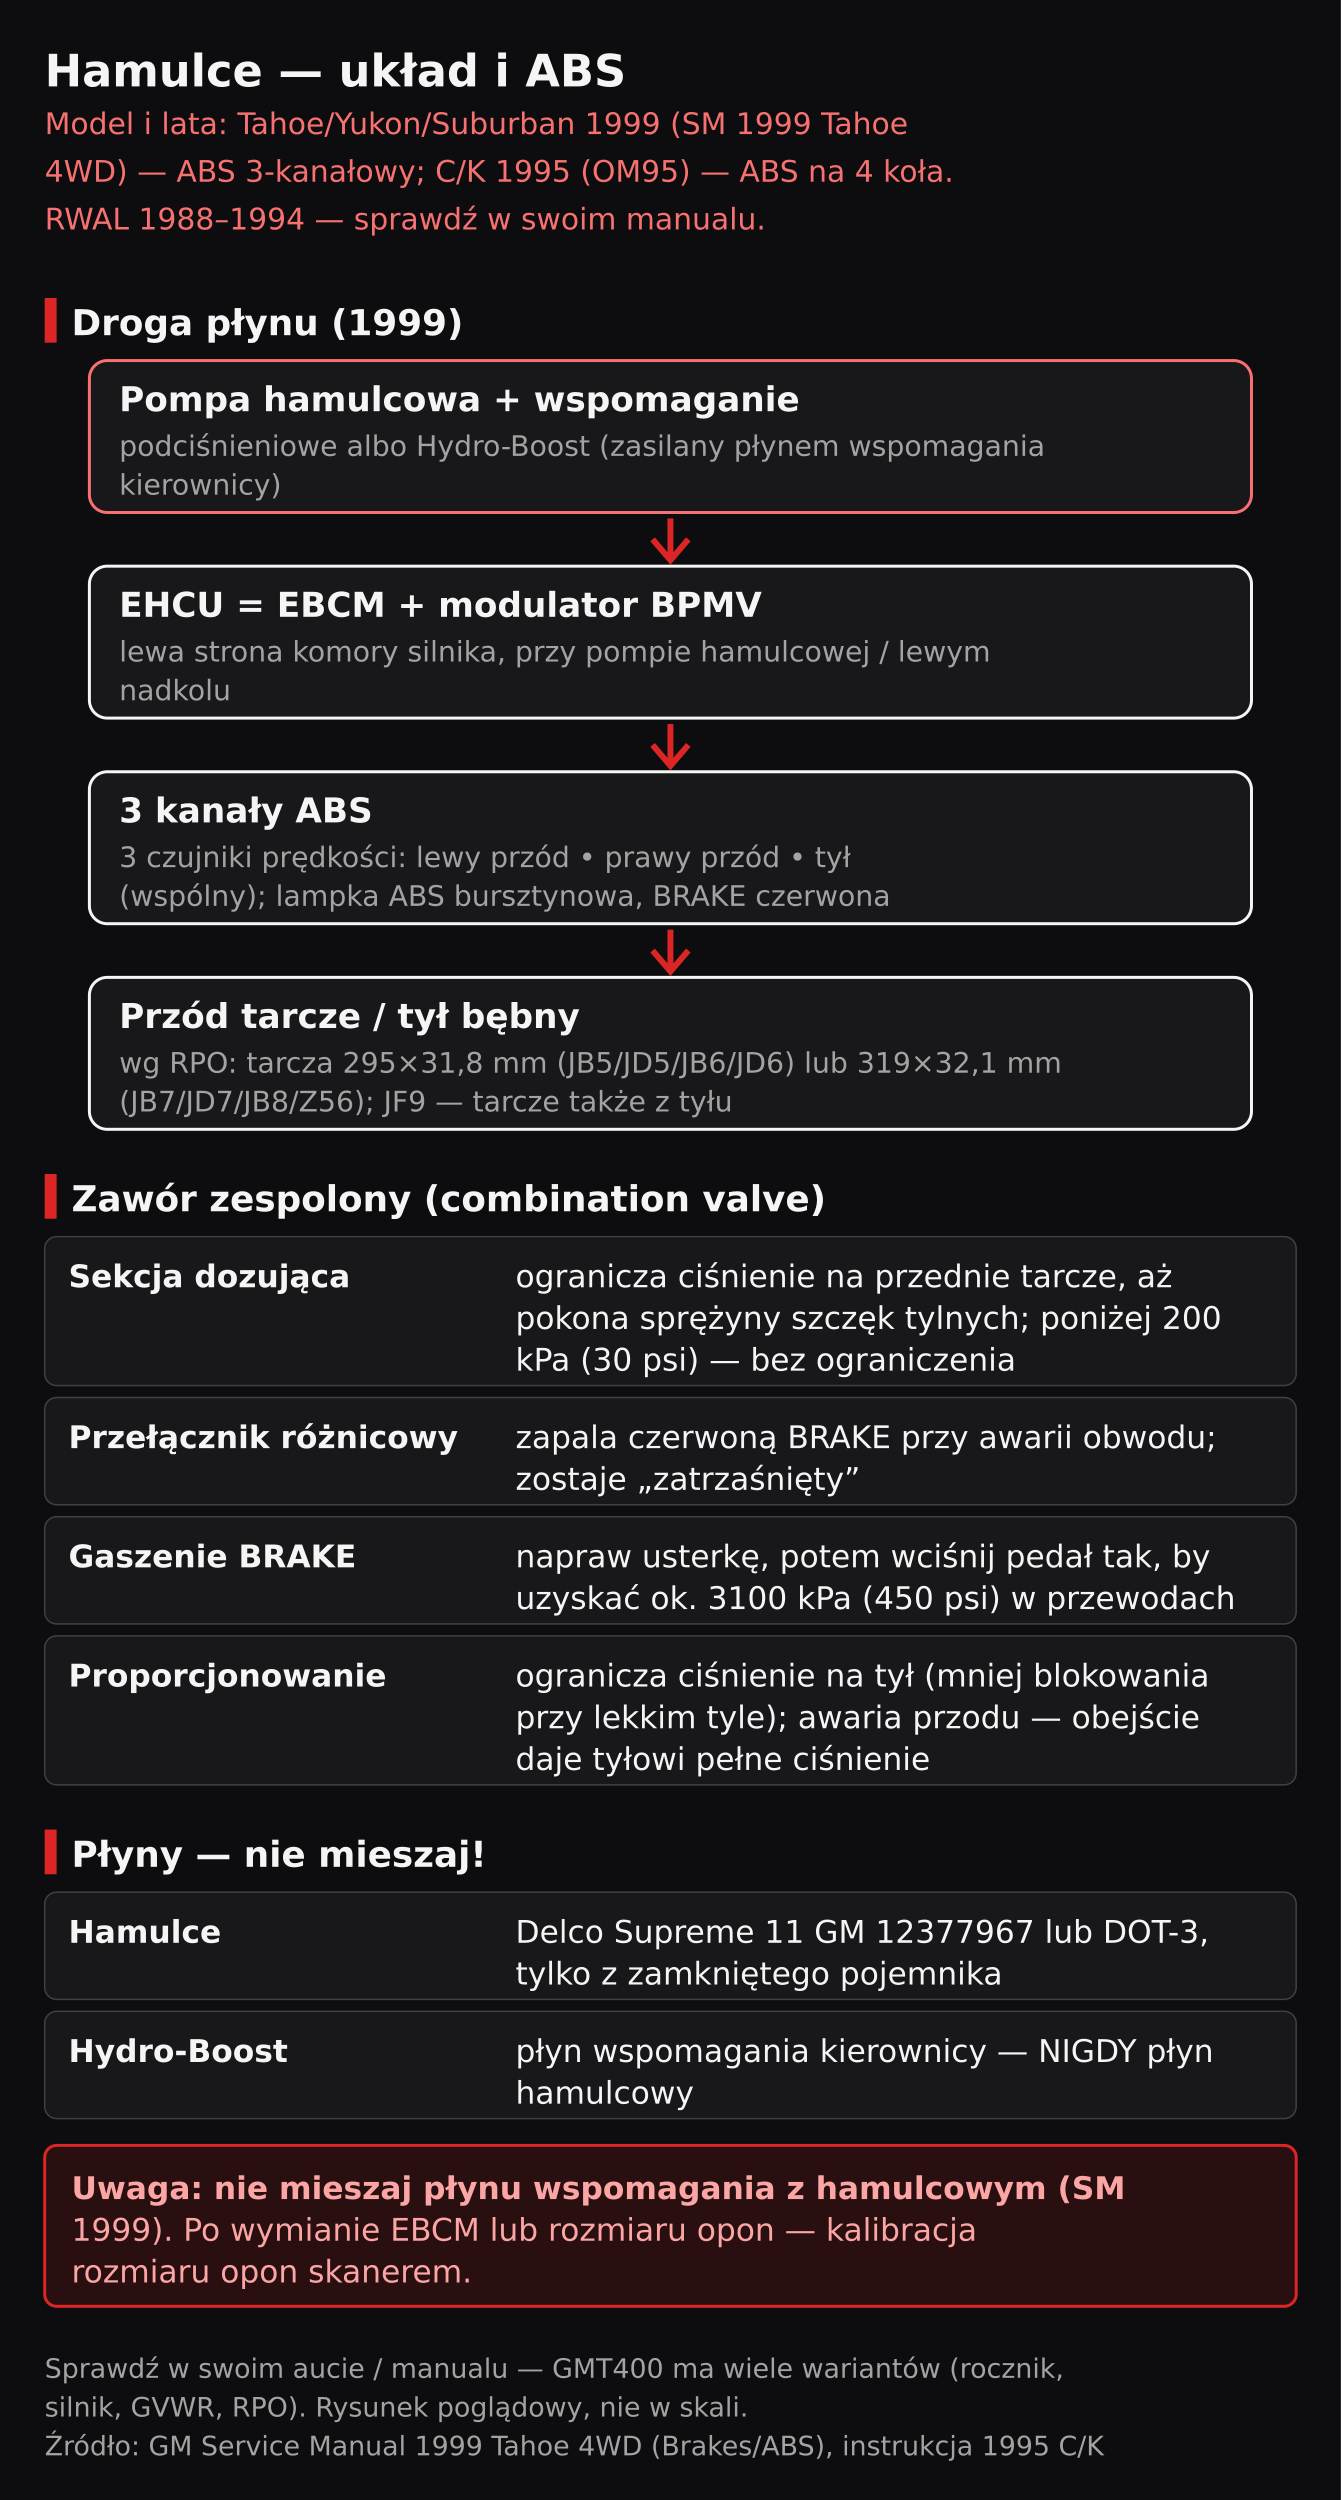
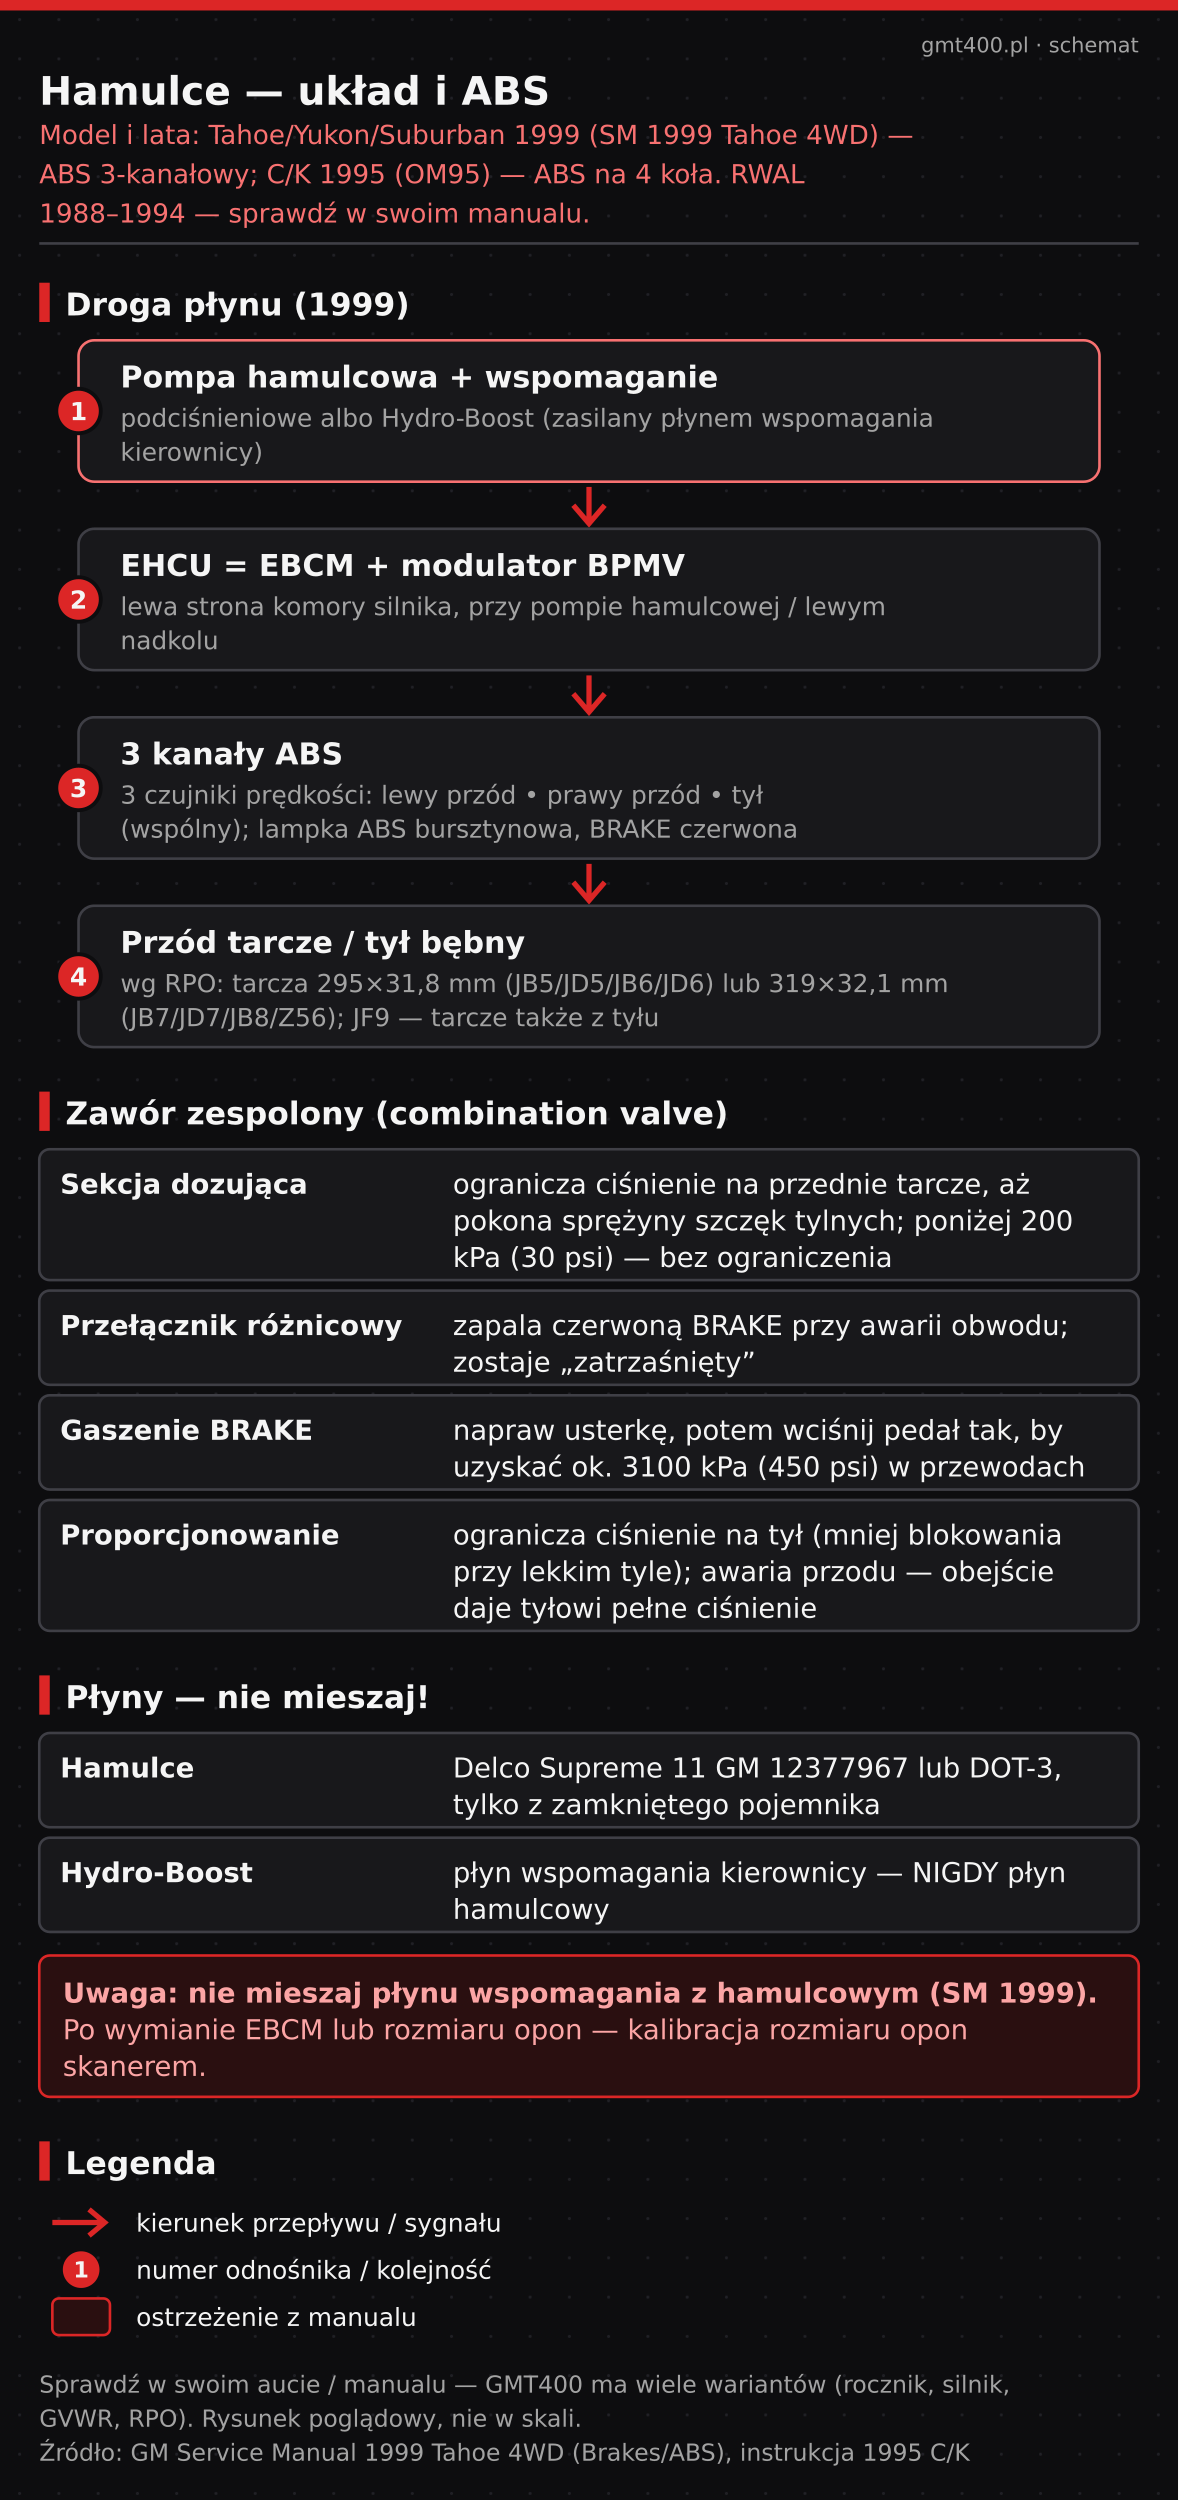
- <svg xmlns="http://www.w3.org/2000/svg" viewBox="0 0 900 1678" width="900" height="1678" role="img" aria-label="Hamulce — układ i ABS">
-   <rect width="900" height="1678" fill="#0d0d0f" />
+ <svg xmlns="http://www.w3.org/2000/svg" viewBox="0 0 900 1910" width="900" height="1910" role="img" aria-label="Hamulce — układ i ABS">
+   <defs>
+     <pattern id="g" width="30" height="30" patternUnits="userSpaceOnUse">
+       <circle cx="15" cy="15" r="1.2" fill="#1f1f24" />
+     </pattern>
+   </defs>
+   <rect width="900" height="1910" fill="#0d0d0f" />
+   <rect width="900" height="1910" fill="url(#g)" />
  <g font-family="DejaVu Sans, Arial, sans-serif">
-     <text x="30" y="58" font-size="30" fill="#f5f5f5" font-weight="bold">Hamulce — układ i ABS</text>
-     <text x="30" y="90" font-size="20" fill="#f87171">Model i lata: Tahoe/Yukon/Suburban 1999 (SM 1999 Tahoe</text>
-     <text x="30" y="122" font-size="20" fill="#f87171">4WD) — ABS 3-kanałowy; C/K 1995 (OM95) — ABS na 4 koła.</text>
-     <text x="30" y="154" font-size="20" fill="#f87171">RWAL 1988–1994 — sprawdź w swoim manualu.</text>
-     <rect x="30" y="200" width="8" height="30" fill="#dc2626" />
-     <text x="48" y="225" font-size="24" fill="#f5f5f5" font-weight="bold">Droga płynu (1999)</text>
-     <rect x="60" y="242" width="780" height="102" rx="12" fill="#18181b" stroke="#f87171" stroke-width="2" />
-     <text x="80" y="276" font-size="23" fill="#f5f5f5" font-weight="bold">Pompa hamulcowa + wspomaganie</text>
-     <text x="80" y="306" font-size="19" fill="#a3a3a3">podciśnieniowe albo Hydro-Boost (zasilany płynem wspomagania</text>
-     <text x="80" y="332" font-size="19" fill="#a3a3a3">kierownicy)</text>
-     <path d="M450 348 v26 m-12 -12 l12 14 l12 -14" stroke="#dc2626" stroke-width="4" fill="none" />
-     <rect x="60" y="380" width="780" height="102" rx="12" fill="#18181b" stroke="#f5f5f5" stroke-width="2" />
-     <text x="80" y="414" font-size="23" fill="#f5f5f5" font-weight="bold">EHCU = EBCM + modulator BPMV</text>
-     <text x="80" y="444" font-size="19" fill="#a3a3a3">lewa strona komory silnika, przy pompie hamulcowej / lewym</text>
-     <text x="80" y="470" font-size="19" fill="#a3a3a3">nadkolu</text>
-     <path d="M450 486 v26 m-12 -12 l12 14 l12 -14" stroke="#dc2626" stroke-width="4" fill="none" />
-     <rect x="60" y="518" width="780" height="102" rx="12" fill="#18181b" stroke="#f5f5f5" stroke-width="2" />
-     <text x="80" y="552" font-size="23" fill="#f5f5f5" font-weight="bold">3 kanały ABS</text>
-     <text x="80" y="582" font-size="19" fill="#a3a3a3">3 czujniki prędkości: lewy przód • prawy przód • tył</text>
-     <text x="80" y="608" font-size="19" fill="#a3a3a3">(wspólny); lampka ABS bursztynowa, BRAKE czerwona</text>
-     <path d="M450 624 v26 m-12 -12 l12 14 l12 -14" stroke="#dc2626" stroke-width="4" fill="none" />
-     <rect x="60" y="656" width="780" height="102" rx="12" fill="#18181b" stroke="#f5f5f5" stroke-width="2" />
-     <text x="80" y="690" font-size="23" fill="#f5f5f5" font-weight="bold">Przód tarcze / tył bębny</text>
-     <text x="80" y="720" font-size="19" fill="#a3a3a3">wg RPO: tarcza 295×31,8 mm (JB5/JD5/JB6/JD6) lub 319×32,1 mm</text>
-     <text x="80" y="746" font-size="19" fill="#a3a3a3">(JB7/JD7/JB8/Z56); JF9 — tarcze także z tyłu</text>
-     <rect x="30" y="788" width="8" height="30" fill="#dc2626" />
-     <text x="48" y="813" font-size="24" fill="#f5f5f5" font-weight="bold">Zawór zespolony (combination valve)</text>
-     <rect x="30" y="830" width="840" height="100" rx="8" fill="#18181b" stroke="#3f3f46" />
-     <text x="46" y="864" font-size="21" fill="#f5f5f5" font-weight="bold">Sekcja dozująca</text>
-     <text x="346" y="864" font-size="21" fill="#f5f5f5">ogranicza ciśnienie na przednie tarcze, aż</text>
-     <text x="346" y="892" font-size="21" fill="#f5f5f5">pokona sprężyny szczęk tylnych; poniżej 200</text>
-     <text x="346" y="920" font-size="21" fill="#f5f5f5">kPa (30 psi) — bez ograniczenia</text>
-     <rect x="30" y="938" width="840" height="72" rx="8" fill="#18181b" stroke="#3f3f46" />
-     <text x="46" y="972" font-size="21" fill="#f5f5f5" font-weight="bold">Przełącznik różnicowy</text>
-     <text x="346" y="972" font-size="21" fill="#f5f5f5">zapala czerwoną BRAKE przy awarii obwodu;</text>
-     <text x="346" y="1000" font-size="21" fill="#f5f5f5">zostaje „zatrzaśnięty”</text>
-     <rect x="30" y="1018" width="840" height="72" rx="8" fill="#18181b" stroke="#3f3f46" />
-     <text x="46" y="1052" font-size="21" fill="#f5f5f5" font-weight="bold">Gaszenie BRAKE</text>
-     <text x="346" y="1052" font-size="21" fill="#f5f5f5">napraw usterkę, potem wciśnij pedał tak, by</text>
-     <text x="346" y="1080" font-size="21" fill="#f5f5f5">uzyskać ok. 3100 kPa (450 psi) w przewodach</text>
-     <rect x="30" y="1098" width="840" height="100" rx="8" fill="#18181b" stroke="#3f3f46" />
-     <text x="46" y="1132" font-size="21" fill="#f5f5f5" font-weight="bold">Proporcjonowanie</text>
-     <text x="346" y="1132" font-size="21" fill="#f5f5f5">ogranicza ciśnienie na tył (mniej blokowania</text>
-     <text x="346" y="1160" font-size="21" fill="#f5f5f5">przy lekkim tyle); awaria przodu — obejście</text>
-     <text x="346" y="1188" font-size="21" fill="#f5f5f5">daje tyłowi pełne ciśnienie</text>
-     <rect x="30" y="1228" width="8" height="30" fill="#dc2626" />
-     <text x="48" y="1253" font-size="24" fill="#f5f5f5" font-weight="bold">Płyny — nie mieszaj!</text>
-     <rect x="30" y="1270" width="840" height="72" rx="8" fill="#18181b" stroke="#3f3f46" />
-     <text x="46" y="1304" font-size="21" fill="#f5f5f5" font-weight="bold">Hamulce</text>
-     <text x="346" y="1304" font-size="21" fill="#f5f5f5">Delco Supreme 11 GM 12377967 lub DOT-3,</text>
-     <text x="346" y="1332" font-size="21" fill="#f5f5f5">tylko z zamkniętego pojemnika</text>
-     <rect x="30" y="1350" width="840" height="72" rx="8" fill="#18181b" stroke="#3f3f46" />
-     <text x="46" y="1384" font-size="21" fill="#f5f5f5" font-weight="bold">Hydro-Boost</text>
-     <text x="346" y="1384" font-size="21" fill="#f5f5f5">płyn wspomagania kierownicy — NIGDY płyn</text>
-     <text x="346" y="1412" font-size="21" fill="#f5f5f5">hamulcowy</text>
-     <rect x="30" y="1440" width="840" height="108" rx="8" fill="#2a0f10" stroke="#dc2626" stroke-width="2" />
-     <text x="48" y="1476" font-size="21" fill="#fca5a5" font-weight="bold">Uwaga: nie mieszaj płynu wspomagania z hamulcowym (SM</text>
-     <text x="48" y="1504" font-size="21" fill="#fca5a5">1999). Po wymianie EBCM lub rozmiaru opon — kalibracja</text>
-     <text x="48" y="1532" font-size="21" fill="#fca5a5">rozmiaru opon skanerem.</text>
-     <text x="30" y="1596" font-size="18" fill="#a3a3a3">Sprawdź w swoim aucie / manualu — GMT400 ma wiele wariantów (rocznik,</text>
-     <text x="30" y="1622" font-size="18" fill="#a3a3a3">silnik, GVWR, RPO). Rysunek poglądowy, nie w skali.</text>
-     <text x="30" y="1648" font-size="18" fill="#a3a3a3">Źródło: GM Service Manual 1999 Tahoe 4WD (Brakes/ABS), instrukcja 1995 C/K</text>
+     <rect x="0" y="0" width="900" height="8" fill="#dc2626" />
+     <text x="870" y="40" font-size="16" fill="#a3a3a3" text-anchor="end">gmt400.pl · schemat</text>
+     <text x="30" y="80" font-size="30" fill="#f5f5f5" font-weight="bold">Hamulce — układ i ABS</text>
+     <text x="30" y="110" font-size="20" fill="#f87171">Model i lata: Tahoe/Yukon/Suburban 1999 (SM 1999 Tahoe 4WD) —</text>
+     <text x="30" y="140" font-size="20" fill="#f87171">ABS 3-kanałowy; C/K 1995 (OM95) — ABS na 4 koła. RWAL</text>
+     <text x="30" y="170" font-size="20" fill="#f87171">1988–1994 — sprawdź w swoim manualu.</text>
+     <line x1="30" y1="186" x2="870" y2="186" stroke="#3f3f46" stroke-width="2" />
+     <rect x="30" y="216" width="8" height="30" fill="#dc2626" />
+     <text x="50" y="241" font-size="24" fill="#f5f5f5" font-weight="bold">Droga płynu (1999)</text>
+     <rect x="60" y="260" width="780" height="108" rx="12" fill="#18181b" stroke="#f87171" stroke-width="2" />
+     <circle cx="60" cy="314.0" r="17" fill="#dc2626" stroke="#0d0d0f" stroke-width="3" />
+     <text x="60" y="321.0" font-size="19" fill="#f5f5f5" font-weight="bold" text-anchor="middle">1</text>
+     <text x="92" y="296" font-size="23" fill="#f5f5f5" font-weight="bold">Pompa hamulcowa + wspomaganie</text>
+     <text x="92" y="326" font-size="19" fill="#a3a3a3">podciśnieniowe albo Hydro-Boost (zasilany płynem wspomagania</text>
+     <text x="92" y="352" font-size="19" fill="#a3a3a3">kierownicy)</text>
+     <path d="M450 372 v26 m-12 -12 l12 14 l12 -14" stroke="#dc2626" stroke-width="4" fill="none" />
+     <rect x="60" y="404" width="780" height="108" rx="12" fill="#18181b" stroke="#3f3f46" stroke-width="2" />
+     <circle cx="60" cy="458.0" r="17" fill="#dc2626" stroke="#0d0d0f" stroke-width="3" />
+     <text x="60" y="465.0" font-size="19" fill="#f5f5f5" font-weight="bold" text-anchor="middle">2</text>
+     <text x="92" y="440" font-size="23" fill="#f5f5f5" font-weight="bold">EHCU = EBCM + modulator BPMV</text>
+     <text x="92" y="470" font-size="19" fill="#a3a3a3">lewa strona komory silnika, przy pompie hamulcowej / lewym</text>
+     <text x="92" y="496" font-size="19" fill="#a3a3a3">nadkolu</text>
+     <path d="M450 516 v26 m-12 -12 l12 14 l12 -14" stroke="#dc2626" stroke-width="4" fill="none" />
+     <rect x="60" y="548" width="780" height="108" rx="12" fill="#18181b" stroke="#3f3f46" stroke-width="2" />
+     <circle cx="60" cy="602.0" r="17" fill="#dc2626" stroke="#0d0d0f" stroke-width="3" />
+     <text x="60" y="609.0" font-size="19" fill="#f5f5f5" font-weight="bold" text-anchor="middle">3</text>
+     <text x="92" y="584" font-size="23" fill="#f5f5f5" font-weight="bold">3 kanały ABS</text>
+     <text x="92" y="614" font-size="19" fill="#a3a3a3">3 czujniki prędkości: lewy przód • prawy przód • tył</text>
+     <text x="92" y="640" font-size="19" fill="#a3a3a3">(wspólny); lampka ABS bursztynowa, BRAKE czerwona</text>
+     <path d="M450 660 v26 m-12 -12 l12 14 l12 -14" stroke="#dc2626" stroke-width="4" fill="none" />
+     <rect x="60" y="692" width="780" height="108" rx="12" fill="#18181b" stroke="#3f3f46" stroke-width="2" />
+     <circle cx="60" cy="746.0" r="17" fill="#dc2626" stroke="#0d0d0f" stroke-width="3" />
+     <text x="60" y="753.0" font-size="19" fill="#f5f5f5" font-weight="bold" text-anchor="middle">4</text>
+     <text x="92" y="728" font-size="23" fill="#f5f5f5" font-weight="bold">Przód tarcze / tył bębny</text>
+     <text x="92" y="758" font-size="19" fill="#a3a3a3">wg RPO: tarcza 295×31,8 mm (JB5/JD5/JB6/JD6) lub 319×32,1 mm</text>
+     <text x="92" y="784" font-size="19" fill="#a3a3a3">(JB7/JD7/JB8/Z56); JF9 — tarcze także z tyłu</text>
+     <rect x="30" y="834" width="8" height="30" fill="#dc2626" />
+     <text x="50" y="859" font-size="24" fill="#f5f5f5" font-weight="bold">Zawór zespolony (combination valve)</text>
+     <rect x="30" y="878" width="840" height="100" rx="8" fill="#18181b" stroke="#3f3f46" stroke-width="2" />
+     <text x="46" y="912" font-size="21" fill="#f5f5f5" font-weight="bold">Sekcja dozująca</text>
+     <text x="346" y="912" font-size="21" fill="#f5f5f5">ogranicza ciśnienie na przednie tarcze, aż</text>
+     <text x="346" y="940" font-size="21" fill="#f5f5f5">pokona sprężyny szczęk tylnych; poniżej 200</text>
+     <text x="346" y="968" font-size="21" fill="#f5f5f5">kPa (30 psi) — bez ograniczenia</text>
+     <rect x="30" y="986" width="840" height="72" rx="8" fill="#18181b" stroke="#3f3f46" stroke-width="2" />
+     <text x="46" y="1020" font-size="21" fill="#f5f5f5" font-weight="bold">Przełącznik różnicowy</text>
+     <text x="346" y="1020" font-size="21" fill="#f5f5f5">zapala czerwoną BRAKE przy awarii obwodu;</text>
+     <text x="346" y="1048" font-size="21" fill="#f5f5f5">zostaje „zatrzaśnięty”</text>
+     <rect x="30" y="1066" width="840" height="72" rx="8" fill="#18181b" stroke="#3f3f46" stroke-width="2" />
+     <text x="46" y="1100" font-size="21" fill="#f5f5f5" font-weight="bold">Gaszenie BRAKE</text>
+     <text x="346" y="1100" font-size="21" fill="#f5f5f5">napraw usterkę, potem wciśnij pedał tak, by</text>
+     <text x="346" y="1128" font-size="21" fill="#f5f5f5">uzyskać ok. 3100 kPa (450 psi) w przewodach</text>
+     <rect x="30" y="1146" width="840" height="100" rx="8" fill="#18181b" stroke="#3f3f46" stroke-width="2" />
+     <text x="46" y="1180" font-size="21" fill="#f5f5f5" font-weight="bold">Proporcjonowanie</text>
+     <text x="346" y="1180" font-size="21" fill="#f5f5f5">ogranicza ciśnienie na tył (mniej blokowania</text>
+     <text x="346" y="1208" font-size="21" fill="#f5f5f5">przy lekkim tyle); awaria przodu — obejście</text>
+     <text x="346" y="1236" font-size="21" fill="#f5f5f5">daje tyłowi pełne ciśnienie</text>
+     <rect x="30" y="1280" width="8" height="30" fill="#dc2626" />
+     <text x="50" y="1305" font-size="24" fill="#f5f5f5" font-weight="bold">Płyny — nie mieszaj!</text>
+     <rect x="30" y="1324" width="840" height="72" rx="8" fill="#18181b" stroke="#3f3f46" stroke-width="2" />
+     <text x="46" y="1358" font-size="21" fill="#f5f5f5" font-weight="bold">Hamulce</text>
+     <text x="346" y="1358" font-size="21" fill="#f5f5f5">Delco Supreme 11 GM 12377967 lub DOT-3,</text>
+     <text x="346" y="1386" font-size="21" fill="#f5f5f5">tylko z zamkniętego pojemnika</text>
+     <rect x="30" y="1404" width="840" height="72" rx="8" fill="#18181b" stroke="#3f3f46" stroke-width="2" />
+     <text x="46" y="1438" font-size="21" fill="#f5f5f5" font-weight="bold">Hydro-Boost</text>
+     <text x="346" y="1438" font-size="21" fill="#f5f5f5">płyn wspomagania kierownicy — NIGDY płyn</text>
+     <text x="346" y="1466" font-size="21" fill="#f5f5f5">hamulcowy</text>
+     <rect x="30" y="1494" width="840" height="108" rx="8" fill="#2a0f10" stroke="#dc2626" stroke-width="2" />
+     <text x="48" y="1530" font-size="21" fill="#fca5a5" font-weight="bold">Uwaga: nie mieszaj płynu wspomagania z hamulcowym (SM 1999).</text>
+     <text x="48" y="1558" font-size="21" fill="#fca5a5">Po wymianie EBCM lub rozmiaru opon — kalibracja rozmiaru opon</text>
+     <text x="48" y="1586" font-size="21" fill="#fca5a5">skanerem.</text>
+     <rect x="30" y="1636" width="8" height="30" fill="#dc2626" />
+     <text x="50" y="1661" font-size="24" fill="#f5f5f5" font-weight="bold">Legenda</text>
+     <path d="M40 1698 h40 m-12 -10 l12 10 l-12 10" stroke="#dc2626" stroke-width="4" fill="none" />
+     <text x="104" y="1705" font-size="19" fill="#f5f5f5">kierunek przepływu / sygnału</text>
+     <circle cx="62" cy="1734" r="14" fill="#dc2626" />
+     <text x="62" y="1740" font-size="17" fill="#f5f5f5" font-weight="bold" text-anchor="middle">1</text>
+     <text x="104" y="1741" font-size="19" fill="#f5f5f5">numer odnośnika / kolejność</text>
+     <rect x="40" y="1756" width="44" height="28" rx="5" fill="#2a0f10" stroke="#dc2626" stroke-width="2" />
+     <text x="104" y="1777" font-size="19" fill="#f5f5f5">ostrzeżenie z manualu</text>
+     <text x="30" y="1828" font-size="18" fill="#a3a3a3">Sprawdź w swoim aucie / manualu — GMT400 ma wiele wariantów (rocznik, silnik,</text>
+     <text x="30" y="1854" font-size="18" fill="#a3a3a3">GVWR, RPO). Rysunek poglądowy, nie w skali.</text>
+     <text x="30" y="1880" font-size="18" fill="#a3a3a3">Źródło: GM Service Manual 1999 Tahoe 4WD (Brakes/ABS), instrukcja 1995 C/K</text>
  </g>
</svg>
